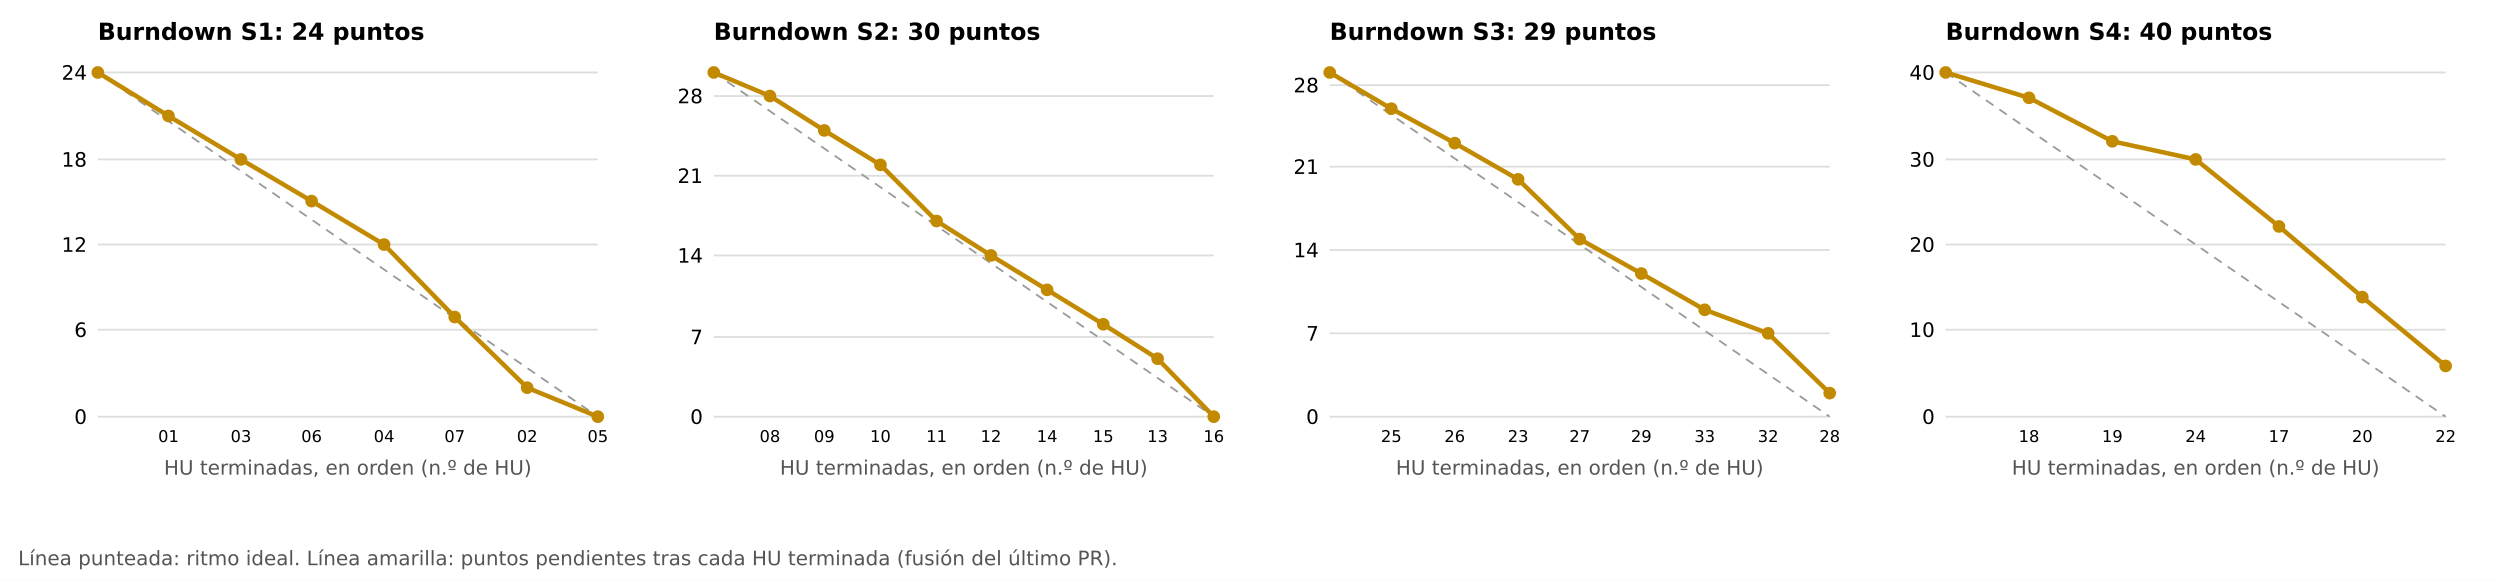
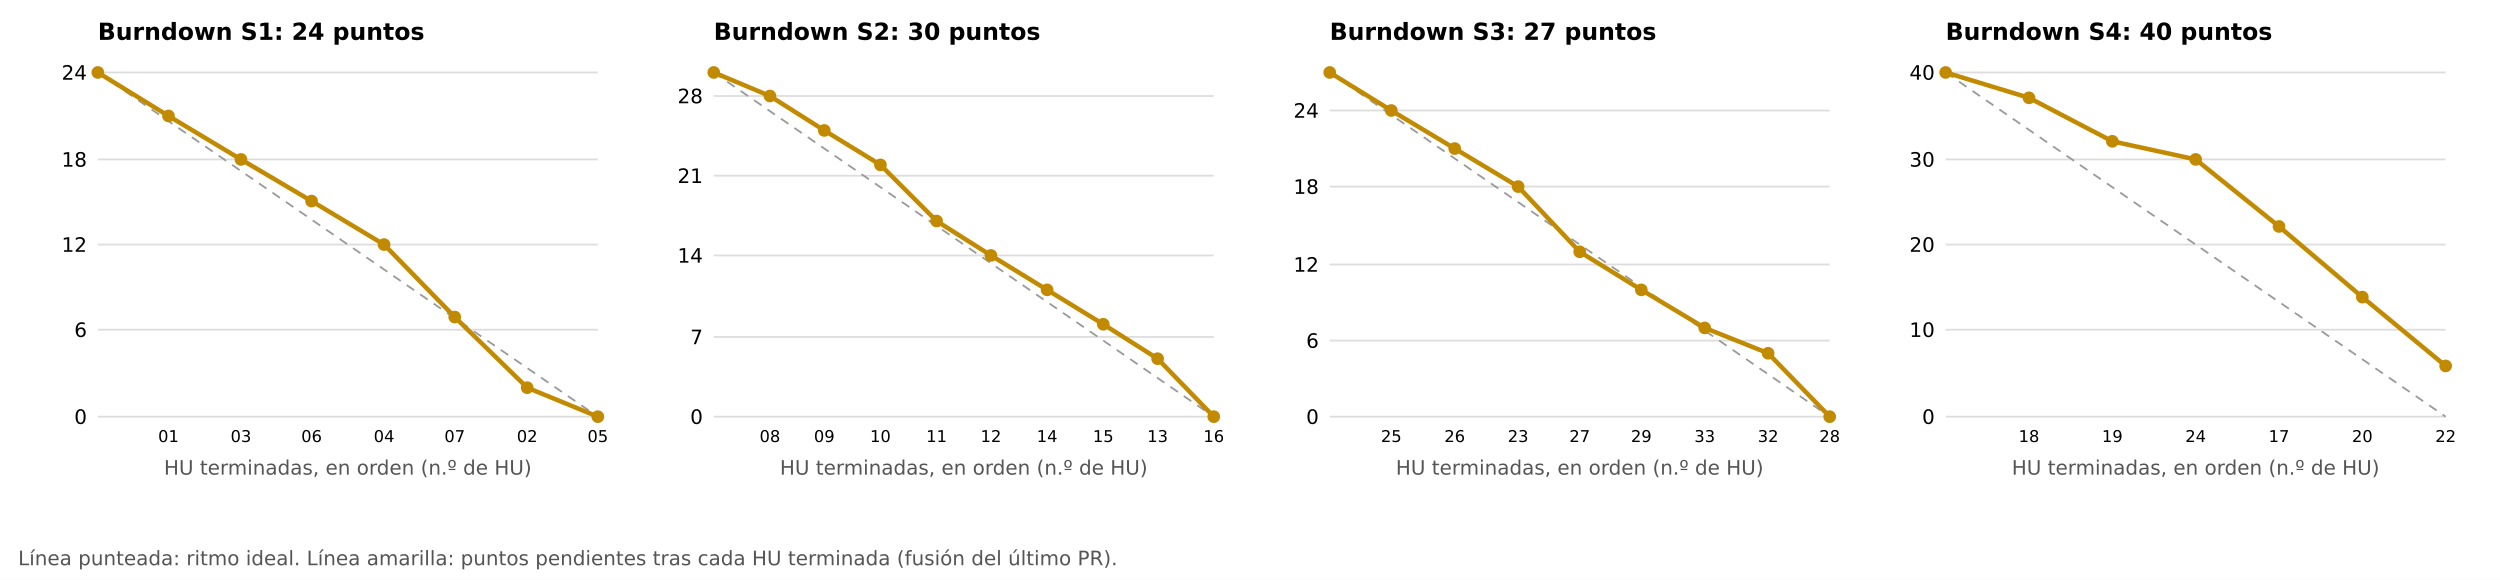
<svg xmlns="http://www.w3.org/2000/svg" width="1380" height="320" font-family="DejaVu Sans, Arial, sans-serif" font-size="11">
  <rect width="100%" height="100%" fill="#fff" />
  <text x="54" y="22" font-weight="bold" font-size="13">Burndown S1: 24 puntos</text>
  <line x1="54" y1="230" x2="330" y2="230" stroke="#ddd" />
  <text x="48" y="234" text-anchor="end">0</text>
  <line x1="54" y1="182" x2="330" y2="182" stroke="#ddd" />
  <text x="48" y="186" text-anchor="end">6</text>
  <line x1="54" y1="135" x2="330" y2="135" stroke="#ddd" />
  <text x="48" y="139" text-anchor="end">12</text>
  <line x1="54" y1="88" x2="330" y2="88" stroke="#ddd" />
  <text x="48" y="92" text-anchor="end">18</text>
  <line x1="54" y1="40" x2="330" y2="40" stroke="#ddd" />
  <text x="48" y="44" text-anchor="end">24</text>
  <line x1="54" y1="40" x2="330" y2="230" stroke="#999" stroke-dasharray="5 4" />
  <polyline points="54,40 93,64 133,88 172,111 212,135 251,175 291,214 330,230" fill="none" stroke="#c28a00" stroke-width="2.5" />
  <circle cx="54" cy="40" r="3.5" fill="#c28a00" />
  <circle cx="93" cy="64" r="3.5" fill="#c28a00" />
  <text x="93" y="244" text-anchor="middle" font-size="9">01</text>
  <circle cx="133" cy="88" r="3.5" fill="#c28a00" />
  <text x="133" y="244" text-anchor="middle" font-size="9">03</text>
  <circle cx="172" cy="111" r="3.5" fill="#c28a00" />
  <text x="172" y="244" text-anchor="middle" font-size="9">06</text>
  <circle cx="212" cy="135" r="3.5" fill="#c28a00" />
  <text x="212" y="244" text-anchor="middle" font-size="9">04</text>
  <circle cx="251" cy="175" r="3.5" fill="#c28a00" />
  <text x="251" y="244" text-anchor="middle" font-size="9">07</text>
  <circle cx="291" cy="214" r="3.5" fill="#c28a00" />
  <text x="291" y="244" text-anchor="middle" font-size="9">02</text>
  <circle cx="330" cy="230" r="3.5" fill="#c28a00" />
  <text x="330" y="244" text-anchor="middle" font-size="9">05</text>
  <text x="192.0" y="262" text-anchor="middle" fill="#555">HU terminadas, en orden (n.º de HU)</text>
  <text x="394" y="22" font-weight="bold" font-size="13">Burndown S2: 30 puntos</text>
  <line x1="394" y1="230" x2="670" y2="230" stroke="#ddd" />
  <text x="388" y="234" text-anchor="end">0</text>
  <line x1="394" y1="186" x2="670" y2="186" stroke="#ddd" />
  <text x="388" y="190" text-anchor="end">7</text>
  <line x1="394" y1="141" x2="670" y2="141" stroke="#ddd" />
  <text x="388" y="145" text-anchor="end">14</text>
  <line x1="394" y1="97" x2="670" y2="97" stroke="#ddd" />
  <text x="388" y="101" text-anchor="end">21</text>
  <line x1="394" y1="53" x2="670" y2="53" stroke="#ddd" />
  <text x="388" y="57" text-anchor="end">28</text>
  <line x1="394" y1="40" x2="670" y2="230" stroke="#999" stroke-dasharray="5 4" />
  <polyline points="394,40 425,53 455,72 486,91 517,122 547,141 578,160 609,179 639,198 670,230" fill="none" stroke="#c28a00" stroke-width="2.5" />
  <circle cx="394" cy="40" r="3.5" fill="#c28a00" />
  <circle cx="425" cy="53" r="3.5" fill="#c28a00" />
  <text x="425" y="244" text-anchor="middle" font-size="9">08</text>
  <circle cx="455" cy="72" r="3.5" fill="#c28a00" />
  <text x="455" y="244" text-anchor="middle" font-size="9">09</text>
  <circle cx="486" cy="91" r="3.5" fill="#c28a00" />
  <text x="486" y="244" text-anchor="middle" font-size="9">10</text>
  <circle cx="517" cy="122" r="3.5" fill="#c28a00" />
  <text x="517" y="244" text-anchor="middle" font-size="9">11</text>
  <circle cx="547" cy="141" r="3.5" fill="#c28a00" />
  <text x="547" y="244" text-anchor="middle" font-size="9">12</text>
  <circle cx="578" cy="160" r="3.5" fill="#c28a00" />
  <text x="578" y="244" text-anchor="middle" font-size="9">14</text>
  <circle cx="609" cy="179" r="3.5" fill="#c28a00" />
  <text x="609" y="244" text-anchor="middle" font-size="9">15</text>
  <circle cx="639" cy="198" r="3.5" fill="#c28a00" />
  <text x="639" y="244" text-anchor="middle" font-size="9">13</text>
  <circle cx="670" cy="230" r="3.5" fill="#c28a00" />
  <text x="670" y="244" text-anchor="middle" font-size="9">16</text>
  <text x="532.0" y="262" text-anchor="middle" fill="#555">HU terminadas, en orden (n.º de HU)</text>
-   <text x="734" y="22" font-weight="bold" font-size="13">Burndown S3: 29 puntos</text>
+   <text x="734" y="22" font-weight="bold" font-size="13">Burndown S3: 27 puntos</text>
  <line x1="734" y1="230" x2="1010" y2="230" stroke="#ddd" />
  <text x="728" y="234" text-anchor="end">0</text>
-   <line x1="734" y1="184" x2="1010" y2="184" stroke="#ddd" />
-   <text x="728" y="188" text-anchor="end">7</text>
-   <line x1="734" y1="138" x2="1010" y2="138" stroke="#ddd" />
-   <text x="728" y="142" text-anchor="end">14</text>
-   <line x1="734" y1="92" x2="1010" y2="92" stroke="#ddd" />
-   <text x="728" y="96" text-anchor="end">21</text>
-   <line x1="734" y1="47" x2="1010" y2="47" stroke="#ddd" />
-   <text x="728" y="51" text-anchor="end">28</text>
+   <line x1="734" y1="188" x2="1010" y2="188" stroke="#ddd" />
+   <text x="728" y="192" text-anchor="end">6</text>
+   <line x1="734" y1="146" x2="1010" y2="146" stroke="#ddd" />
+   <text x="728" y="150" text-anchor="end">12</text>
+   <line x1="734" y1="103" x2="1010" y2="103" stroke="#ddd" />
+   <text x="728" y="107" text-anchor="end">18</text>
+   <line x1="734" y1="61" x2="1010" y2="61" stroke="#ddd" />
+   <text x="728" y="65" text-anchor="end">24</text>
  <line x1="734" y1="40" x2="1010" y2="230" stroke="#999" stroke-dasharray="5 4" />
-   <polyline points="734,40 768,60 803,79 838,99 872,132 906,151 941,171 976,184 1010,217" fill="none" stroke="#c28a00" stroke-width="2.5" />
+   <polyline points="734,40 768,61 803,82 838,103 872,139 906,160 941,181 976,195 1010,230" fill="none" stroke="#c28a00" stroke-width="2.5" />
  <circle cx="734" cy="40" r="3.5" fill="#c28a00" />
-   <circle cx="768" cy="60" r="3.5" fill="#c28a00" />
+   <circle cx="768" cy="61" r="3.5" fill="#c28a00" />
  <text x="768" y="244" text-anchor="middle" font-size="9">25</text>
-   <circle cx="803" cy="79" r="3.5" fill="#c28a00" />
+   <circle cx="803" cy="82" r="3.5" fill="#c28a00" />
  <text x="803" y="244" text-anchor="middle" font-size="9">26</text>
-   <circle cx="838" cy="99" r="3.5" fill="#c28a00" />
+   <circle cx="838" cy="103" r="3.5" fill="#c28a00" />
  <text x="838" y="244" text-anchor="middle" font-size="9">23</text>
-   <circle cx="872" cy="132" r="3.5" fill="#c28a00" />
+   <circle cx="872" cy="139" r="3.5" fill="#c28a00" />
  <text x="872" y="244" text-anchor="middle" font-size="9">27</text>
-   <circle cx="906" cy="151" r="3.5" fill="#c28a00" />
+   <circle cx="906" cy="160" r="3.5" fill="#c28a00" />
  <text x="906" y="244" text-anchor="middle" font-size="9">29</text>
-   <circle cx="941" cy="171" r="3.5" fill="#c28a00" />
+   <circle cx="941" cy="181" r="3.5" fill="#c28a00" />
  <text x="941" y="244" text-anchor="middle" font-size="9">33</text>
-   <circle cx="976" cy="184" r="3.5" fill="#c28a00" />
+   <circle cx="976" cy="195" r="3.5" fill="#c28a00" />
  <text x="976" y="244" text-anchor="middle" font-size="9">32</text>
-   <circle cx="1010" cy="217" r="3.5" fill="#c28a00" />
+   <circle cx="1010" cy="230" r="3.5" fill="#c28a00" />
  <text x="1010" y="244" text-anchor="middle" font-size="9">28</text>
  <text x="872.0" y="262" text-anchor="middle" fill="#555">HU terminadas, en orden (n.º de HU)</text>
  <text x="1074" y="22" font-weight="bold" font-size="13">Burndown S4: 40 puntos</text>
  <line x1="1074" y1="230" x2="1350" y2="230" stroke="#ddd" />
  <text x="1068" y="234" text-anchor="end">0</text>
  <line x1="1074" y1="182" x2="1350" y2="182" stroke="#ddd" />
  <text x="1068" y="186" text-anchor="end">10</text>
  <line x1="1074" y1="135" x2="1350" y2="135" stroke="#ddd" />
  <text x="1068" y="139" text-anchor="end">20</text>
  <line x1="1074" y1="88" x2="1350" y2="88" stroke="#ddd" />
  <text x="1068" y="92" text-anchor="end">30</text>
  <line x1="1074" y1="40" x2="1350" y2="40" stroke="#ddd" />
  <text x="1068" y="44" text-anchor="end">40</text>
  <line x1="1074" y1="40" x2="1350" y2="230" stroke="#999" stroke-dasharray="5 4" />
  <polyline points="1074,40 1120,54 1166,78 1212,88 1258,125 1304,164 1350,202" fill="none" stroke="#c28a00" stroke-width="2.5" />
  <circle cx="1074" cy="40" r="3.5" fill="#c28a00" />
  <circle cx="1120" cy="54" r="3.5" fill="#c28a00" />
  <text x="1120" y="244" text-anchor="middle" font-size="9">18</text>
  <circle cx="1166" cy="78" r="3.5" fill="#c28a00" />
  <text x="1166" y="244" text-anchor="middle" font-size="9">19</text>
  <circle cx="1212" cy="88" r="3.5" fill="#c28a00" />
  <text x="1212" y="244" text-anchor="middle" font-size="9">24</text>
  <circle cx="1258" cy="125" r="3.5" fill="#c28a00" />
  <text x="1258" y="244" text-anchor="middle" font-size="9">17</text>
  <circle cx="1304" cy="164" r="3.5" fill="#c28a00" />
  <text x="1304" y="244" text-anchor="middle" font-size="9">20</text>
  <circle cx="1350" cy="202" r="3.5" fill="#c28a00" />
  <text x="1350" y="244" text-anchor="middle" font-size="9">22</text>
  <text x="1212.0" y="262" text-anchor="middle" fill="#555">HU terminadas, en orden (n.º de HU)</text>
  <text x="10" y="312" fill="#555">Línea punteada: ritmo ideal. Línea amarilla: puntos pendientes tras cada HU terminada (fusión del último PR).</text>
</svg>
